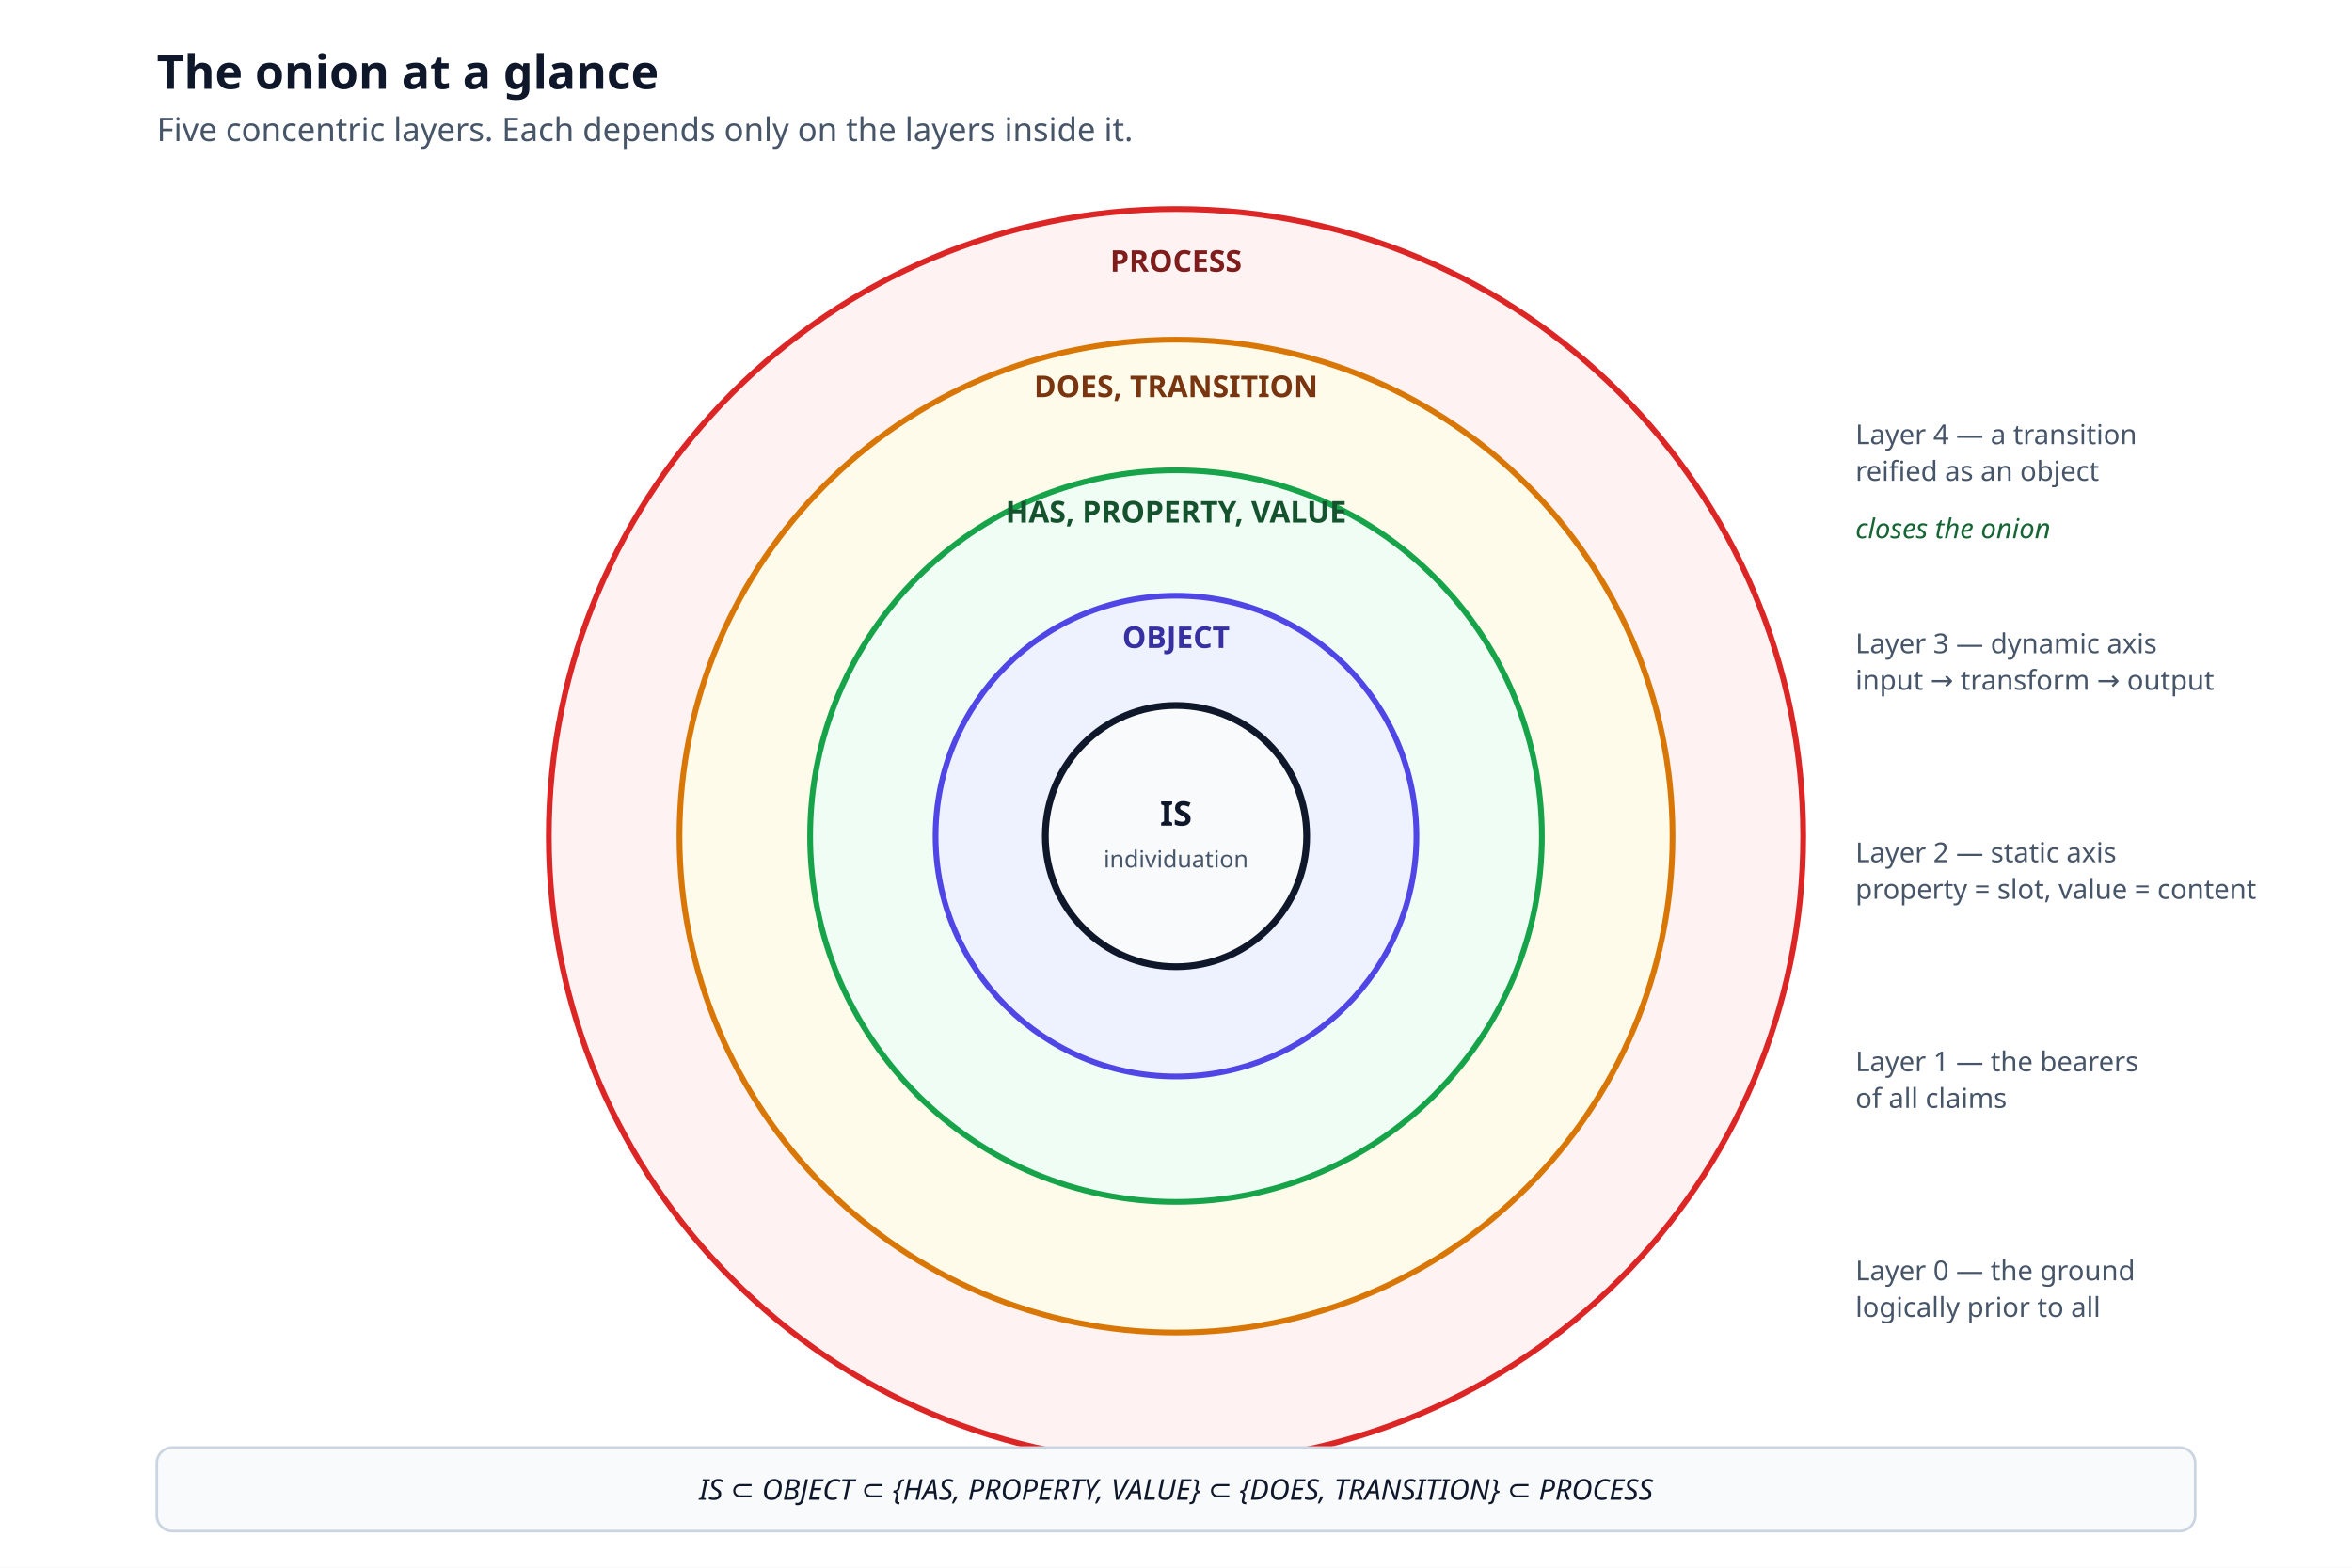
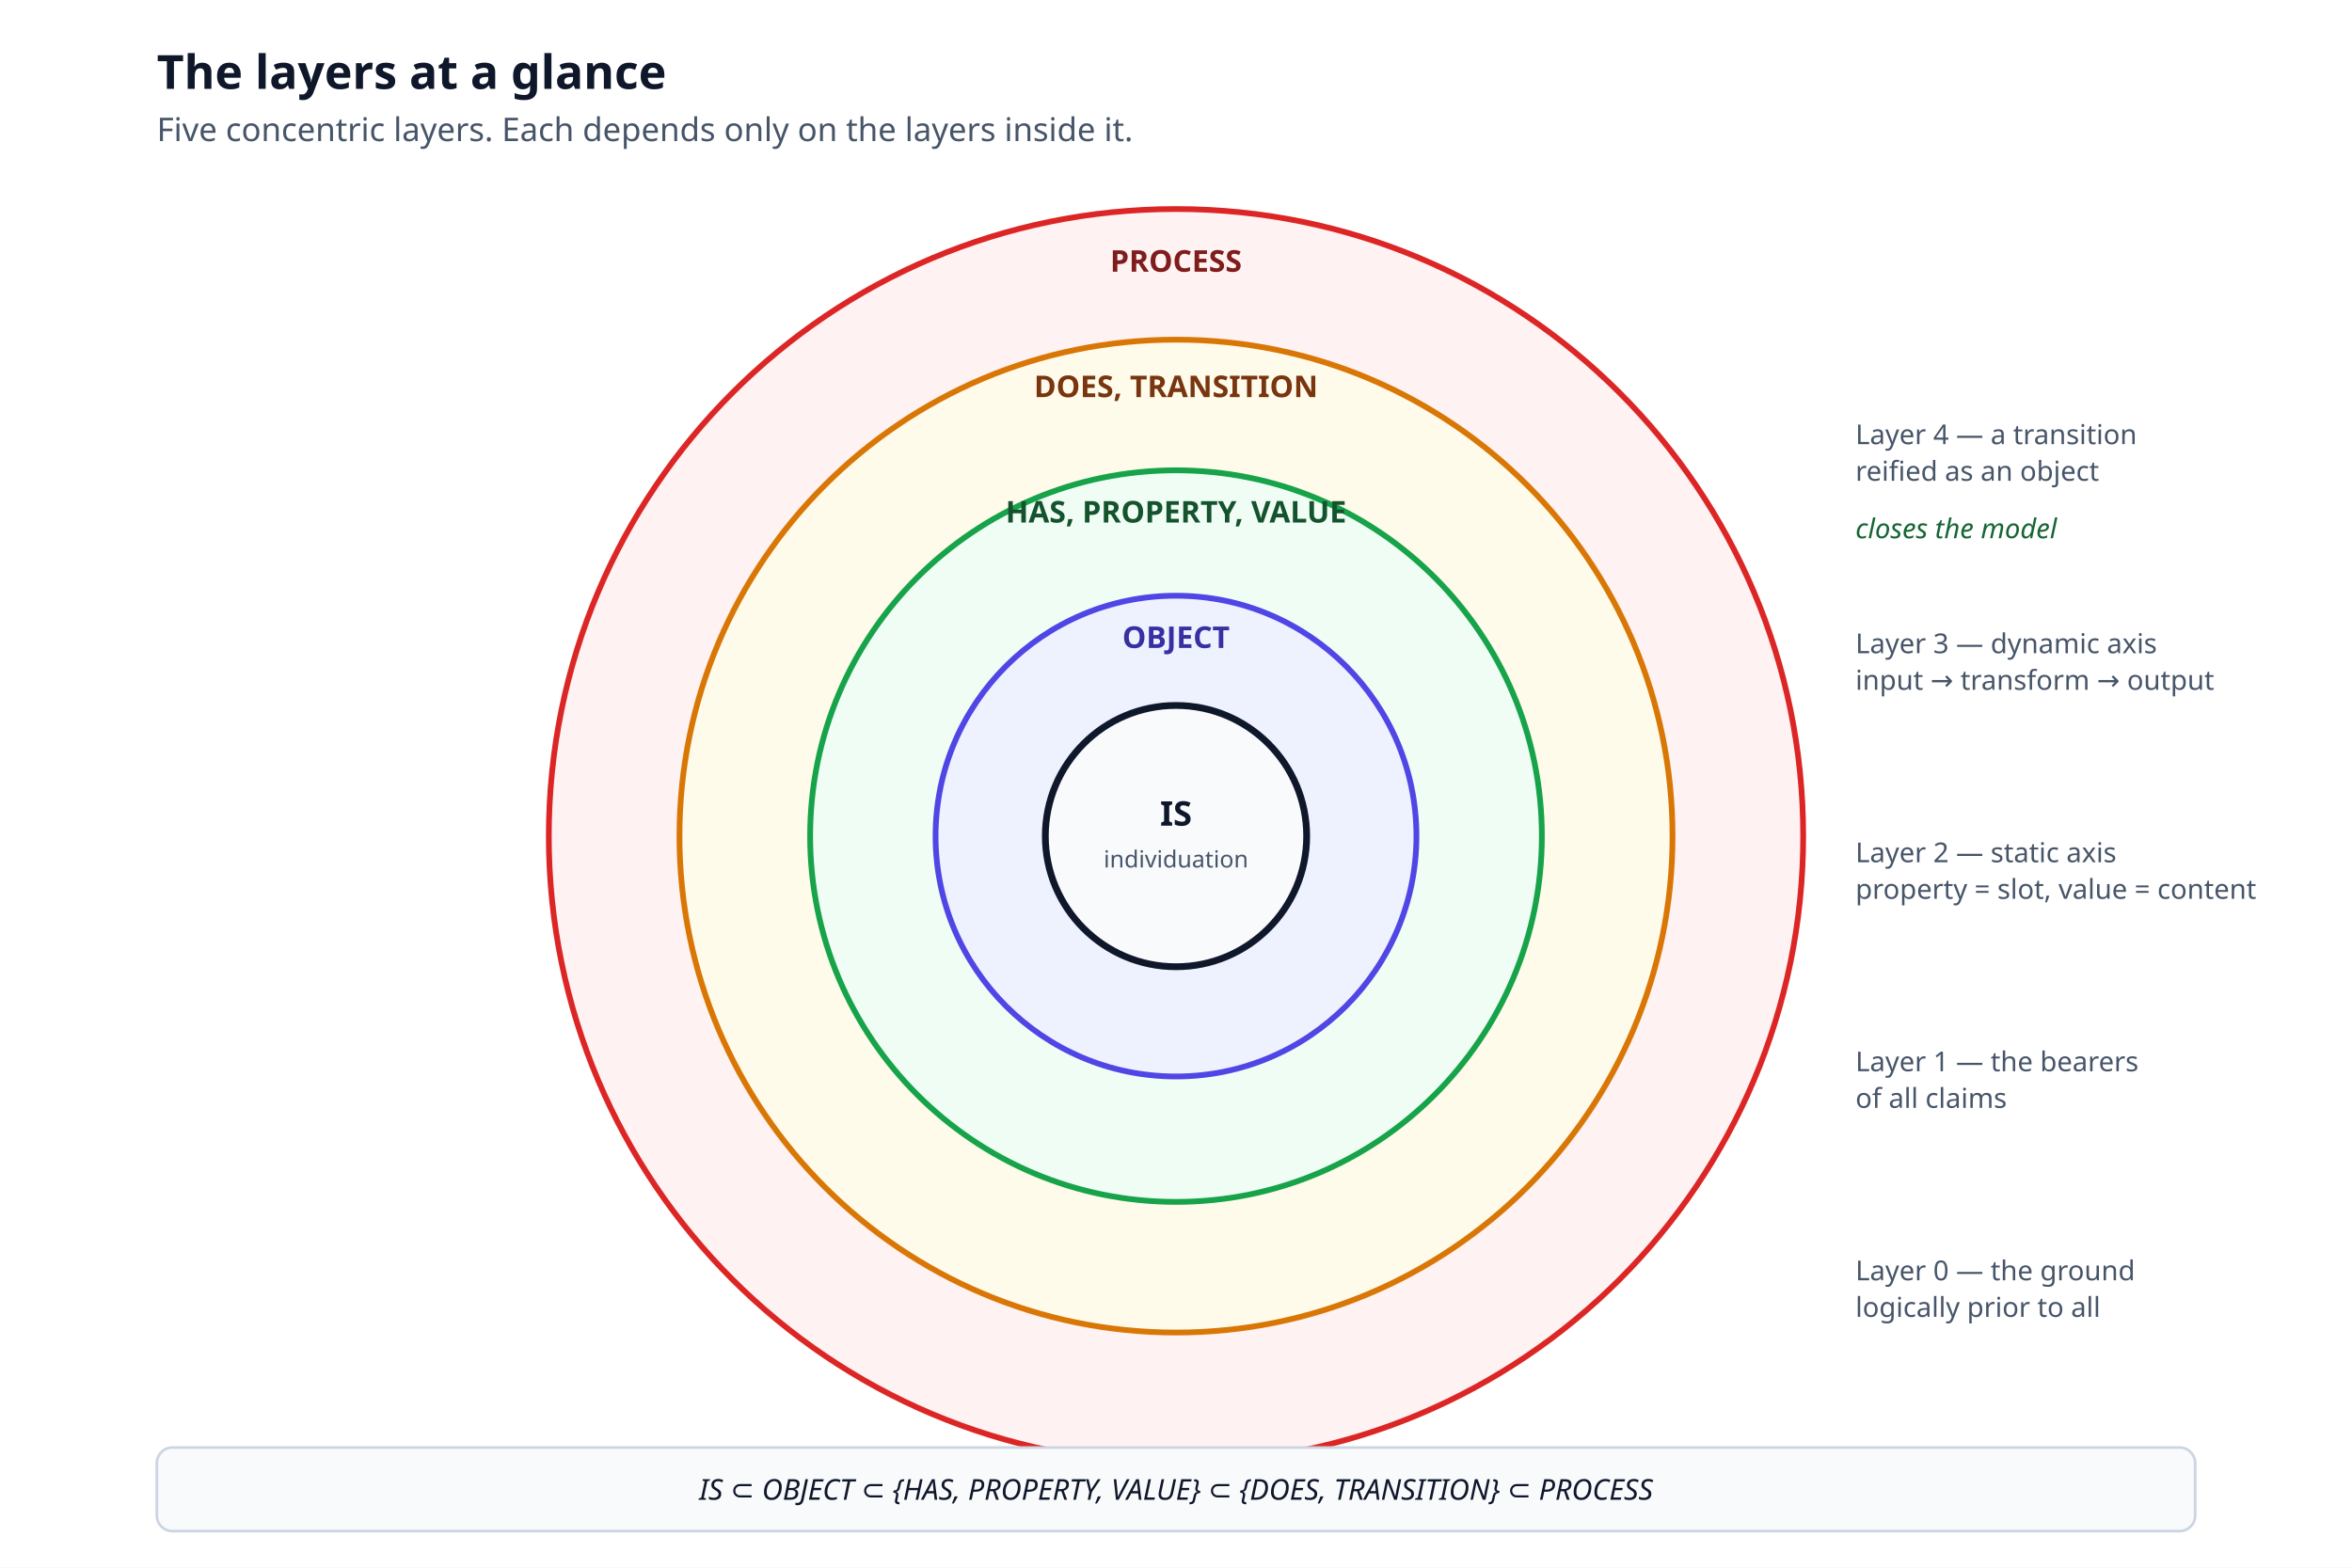
<svg xmlns="http://www.w3.org/2000/svg" viewBox="0 0 900 600" font-family="ui-sans-serif, system-ui, sans-serif">
  <rect width="100%" height="100%" fill="#ffffff" />
-   <text x="60" y="34" font-size="18" font-weight="700" fill="#0f172a">The onion at a glance</text>
+   <text x="60" y="34" font-size="18" font-weight="700" fill="#0f172a">The layers at a glance</text>
  <text x="60" y="54" font-size="12.5" fill="#475569">Five concentric layers. Each depends only on the layers inside it.</text>
  <circle cx="450" cy="320" r="240" fill="#fef2f2" stroke="#dc2626" stroke-width="2.2" />
  <circle cx="450" cy="320" r="190" fill="#fffbeb" stroke="#d97706" stroke-width="2.2" />
  <circle cx="450" cy="320" r="140" fill="#f0fdf4" stroke="#16a34a" stroke-width="2.2" />
  <circle cx="450" cy="320" r="92" fill="#eef2ff" stroke="#4f46e5" stroke-width="2.2" />
  <circle cx="450" cy="320" r="50" fill="#f8fafc" stroke="#0f172a" stroke-width="2.6" />
  <text x="450" y="316" font-size="13" font-weight="700" fill="#0f172a" text-anchor="middle">IS</text>
  <text x="450" y="332" font-size="9" fill="#475569" text-anchor="middle">individuation</text>
  <text x="450" y="248" font-size="11.5" font-weight="700" fill="#3730a3" text-anchor="middle">OBJECT</text>
  <text x="450" y="200" font-size="11.5" font-weight="700" fill="#14532d" text-anchor="middle">HAS, PROPERTY, VALUE</text>
  <text x="450" y="152" font-size="11.5" font-weight="700" fill="#78350f" text-anchor="middle">DOES, TRANSITION</text>
  <text x="450" y="104" font-size="11.5" font-weight="700" fill="#7f1d1d" text-anchor="middle">PROCESS</text>
  <g font-size="10.5" fill="#475569">
    <text x="710" y="170">Layer 4 — a transition</text>
    <text x="710" y="184">reified as an object</text>
-     <text x="710" y="206" font-style="italic" fill="#166534">closes the onion</text>
+     <text x="710" y="206" font-style="italic" fill="#166534">closes the model</text>
    <text x="710" y="250">Layer 3 — dynamic axis</text>
    <text x="710" y="264">input → transform → output</text>
    <text x="710" y="330">Layer 2 — static axis</text>
    <text x="710" y="344">property = slot, value = content</text>
    <text x="710" y="410">Layer 1 — the bearers</text>
    <text x="710" y="424">of all claims</text>
    <text x="710" y="490">Layer 0 — the ground</text>
    <text x="710" y="504">logically prior to all</text>
  </g>
  <rect x="60" y="554" width="780" height="32" rx="6" fill="#f8fafc" stroke="#cbd5e1" stroke-width="1" />
  <text x="450" y="574" font-size="11" fill="#0f172a" text-anchor="middle" font-style="italic">
    IS  ⊂  OBJECT  ⊂  {HAS, PROPERTY, VALUE}  ⊂  {DOES, TRANSITION}  ⊂  PROCESS
  </text>
</svg>
